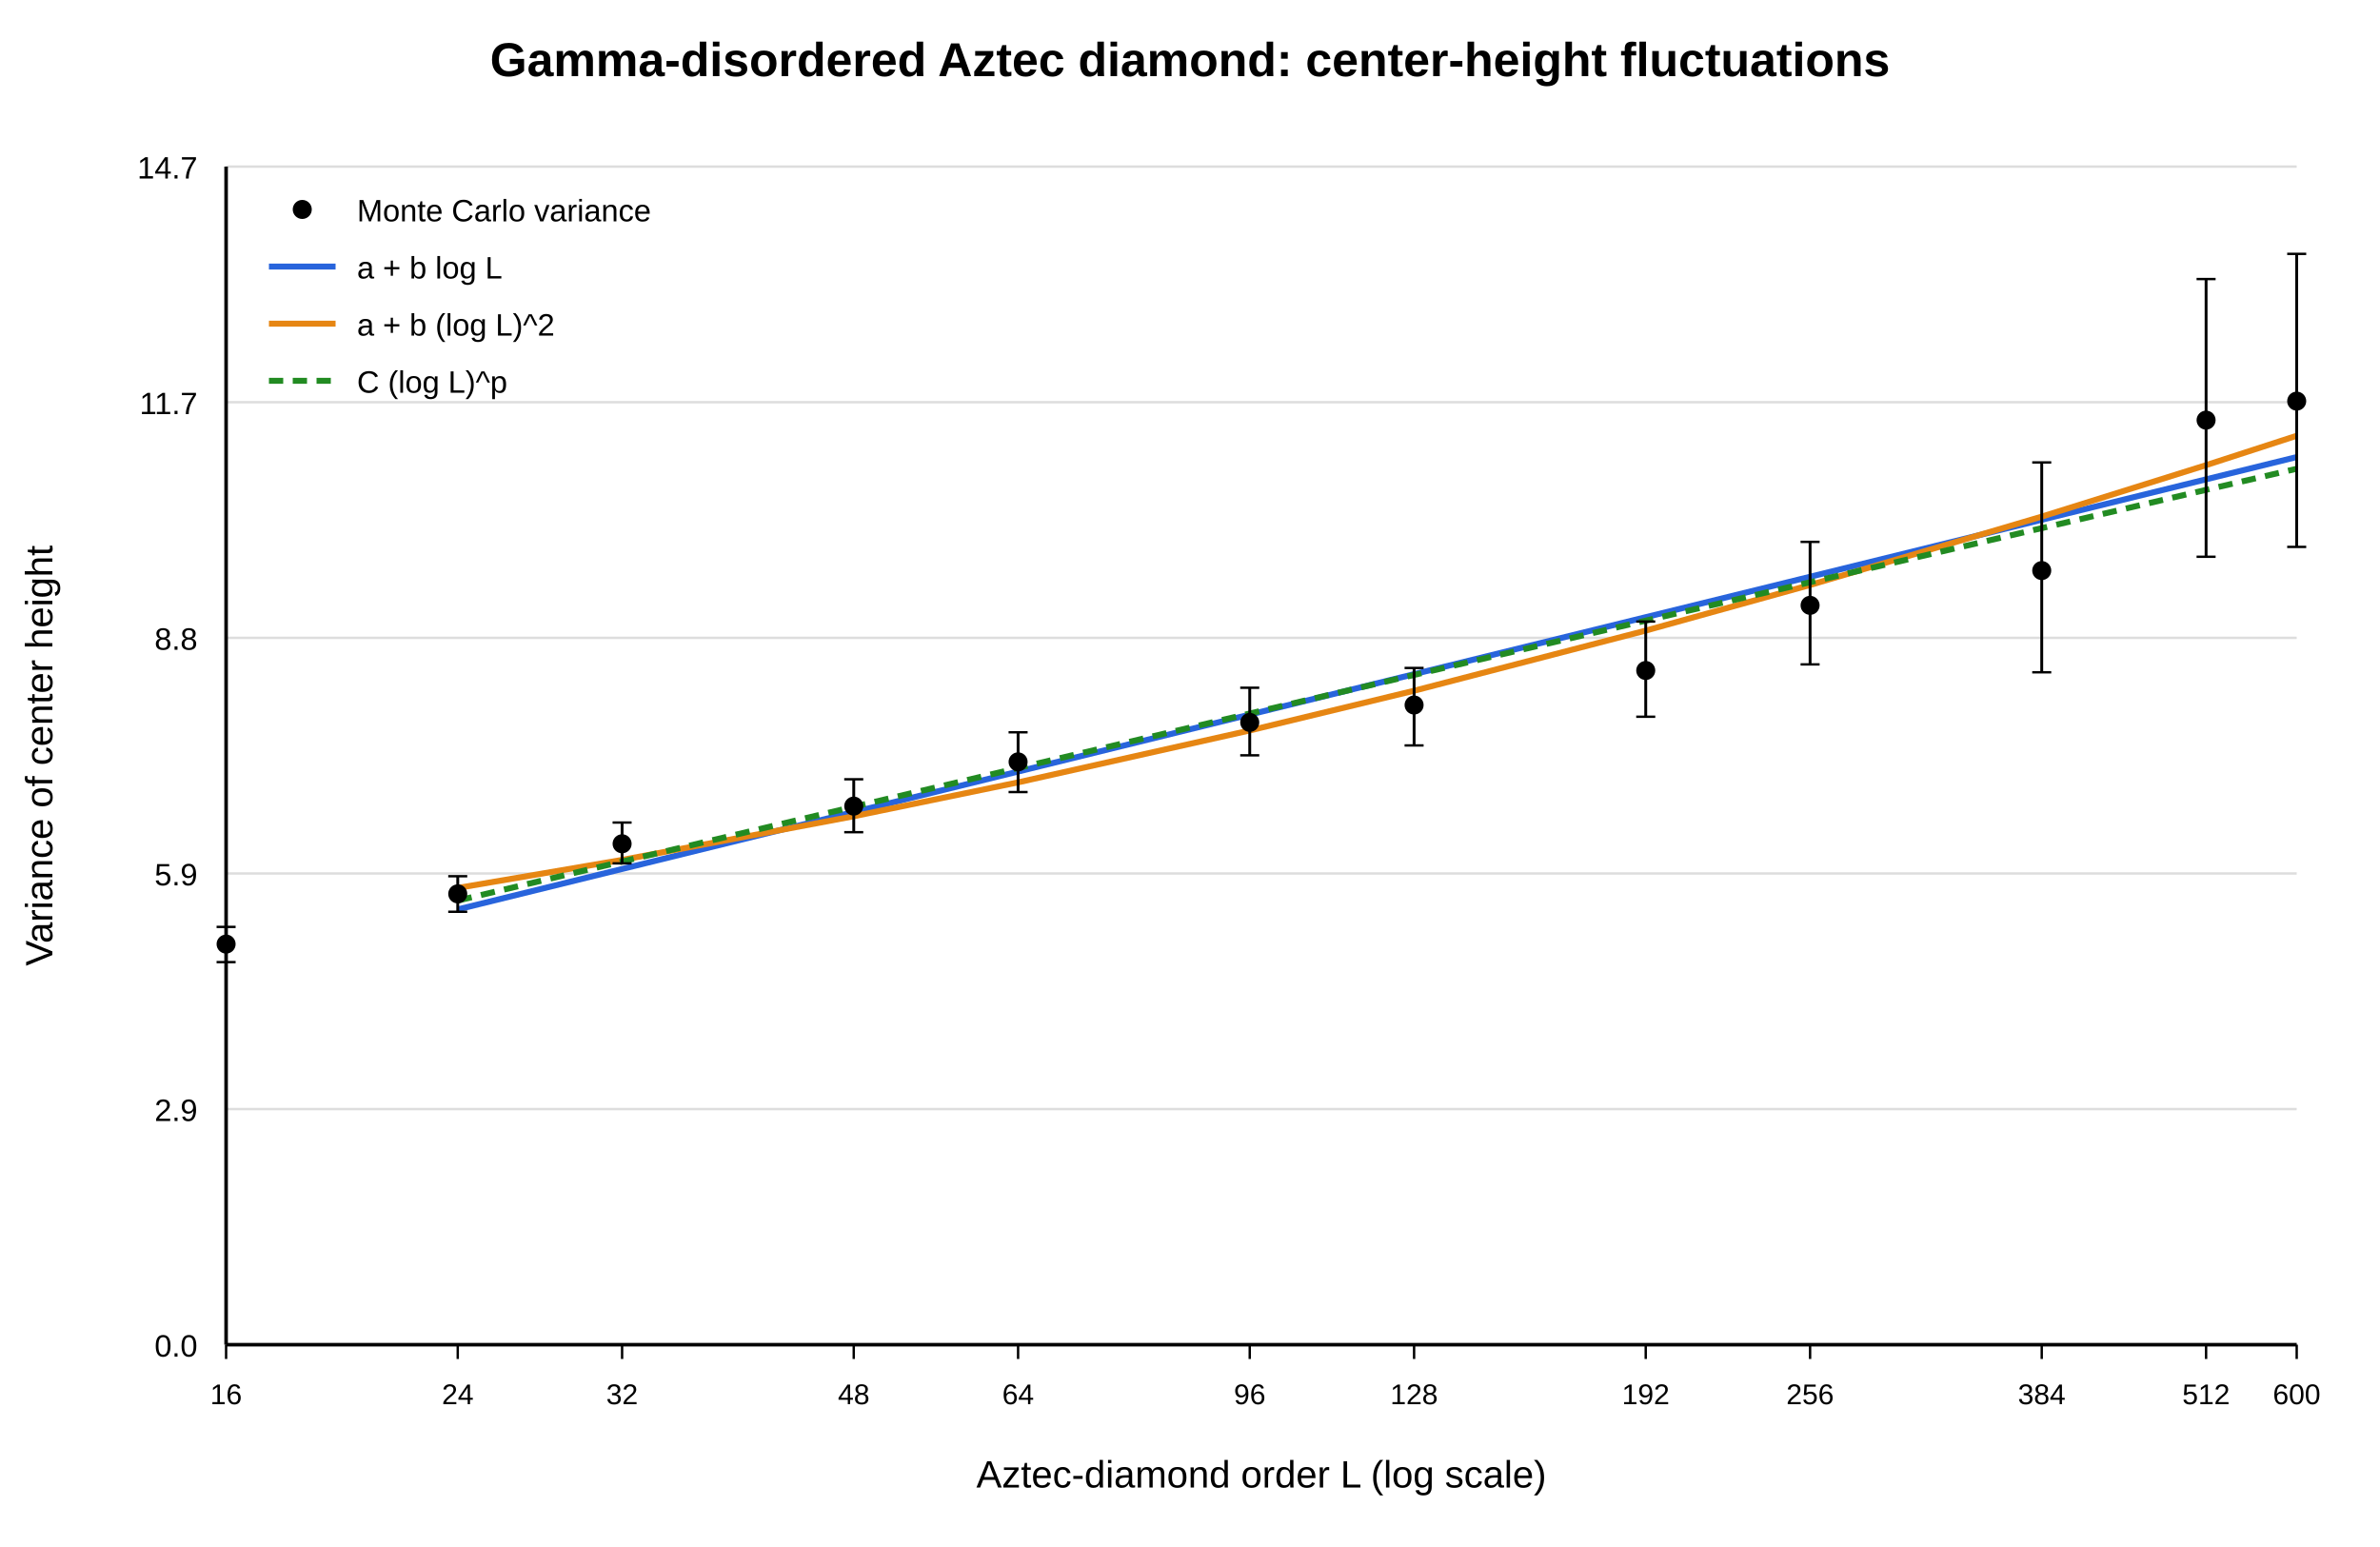
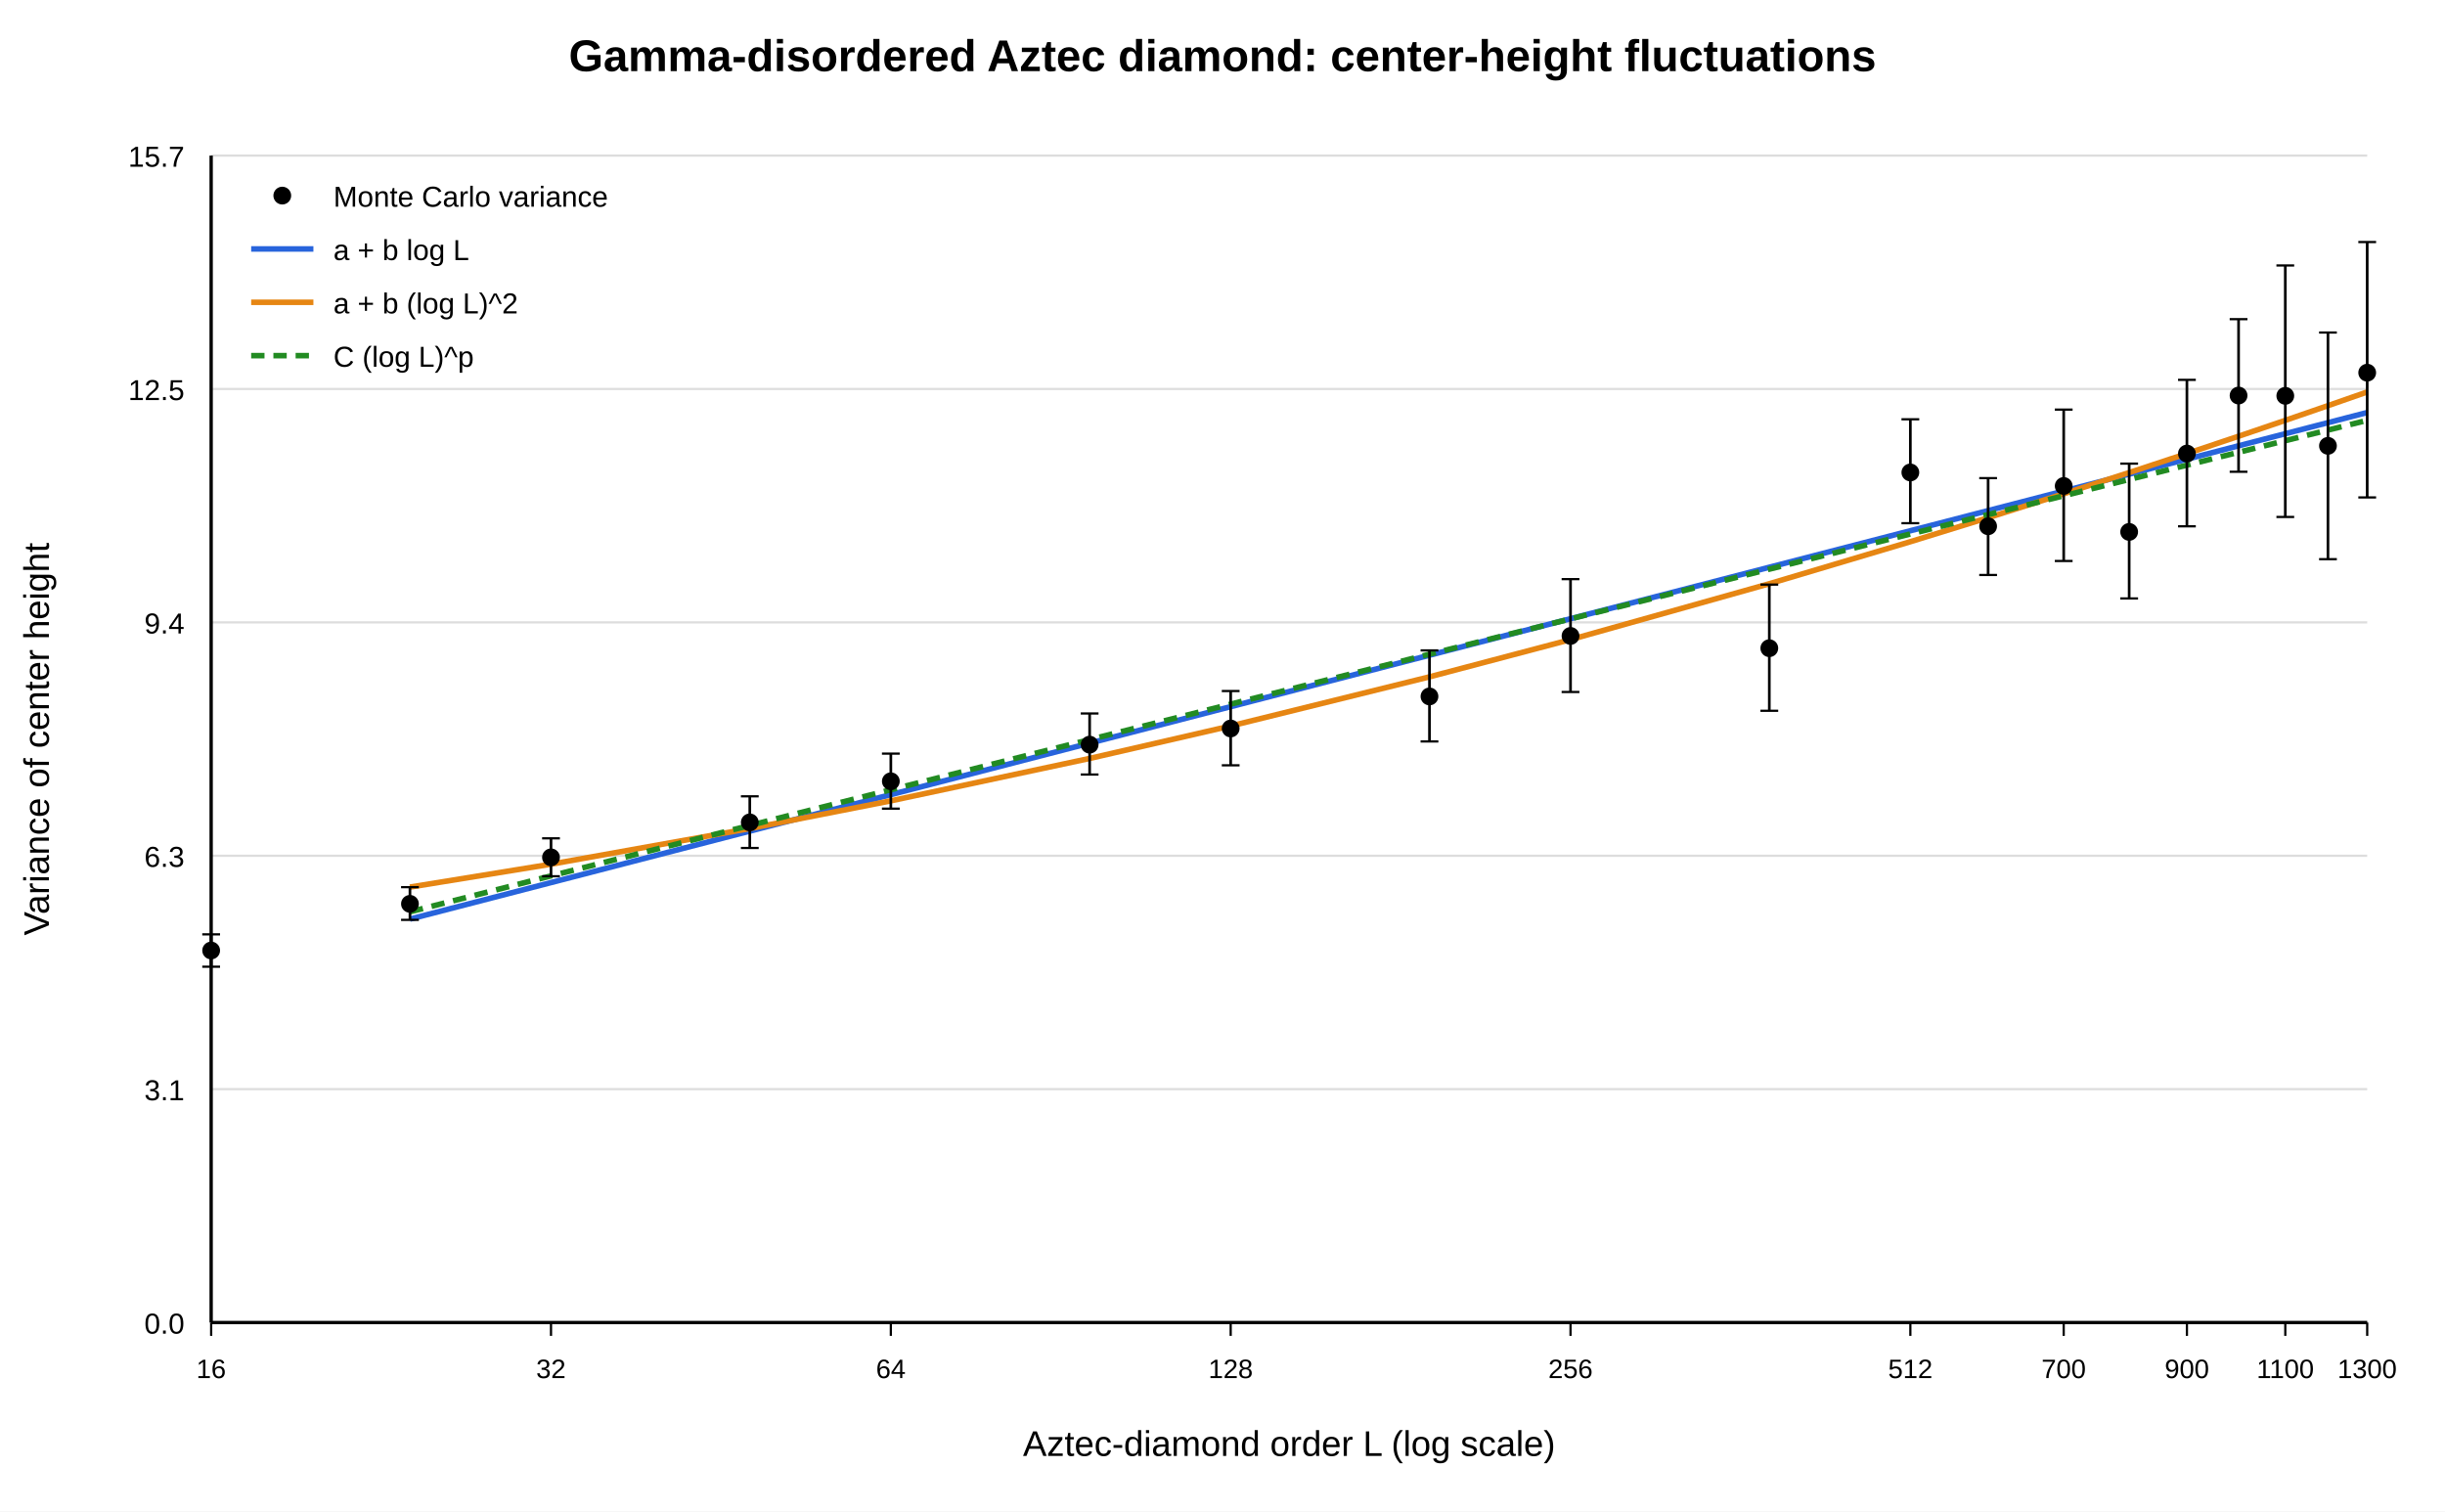
- <svg xmlns="http://www.w3.org/2000/svg" viewBox="0 0 1000.0 650.0" width="1000" height="650">
-   <rect width="1000.0" height="650.0" fill="white" />
-   <text x="500.0" y="32" text-anchor="middle" font-family="Arial,sans-serif" font-size="20" font-weight="bold">Gamma-disordered Aztec diamond: center-height fluctuations</text>
-   <line x1="95.0" y1="565.0" x2="965.0" y2="565.0" stroke="#dddddd" stroke-width="1" />
-   <text x="83.0" y="570.0" text-anchor="end" font-family="Arial,sans-serif" font-size="13">0.0</text>
-   <line x1="95.0" y1="466.0" x2="965.0" y2="466.0" stroke="#dddddd" stroke-width="1" />
-   <text x="83.0" y="471.0" text-anchor="end" font-family="Arial,sans-serif" font-size="13">2.9</text>
-   <line x1="95.0" y1="367.0" x2="965.0" y2="367.0" stroke="#dddddd" stroke-width="1" />
-   <text x="83.0" y="372.0" text-anchor="end" font-family="Arial,sans-serif" font-size="13">5.9</text>
-   <line x1="95.0" y1="268" x2="965.0" y2="268" stroke="#dddddd" stroke-width="1" />
-   <text x="83.0" y="273" text-anchor="end" font-family="Arial,sans-serif" font-size="13">8.8</text>
-   <line x1="95.0" y1="169" x2="965.0" y2="169" stroke="#dddddd" stroke-width="1" />
-   <text x="83.0" y="174" text-anchor="end" font-family="Arial,sans-serif" font-size="13">11.7</text>
-   <line x1="95.0" y1="70.0" x2="965.0" y2="70.0" stroke="#dddddd" stroke-width="1" />
-   <text x="83.0" y="75.0" text-anchor="end" font-family="Arial,sans-serif" font-size="13">14.7</text>
-   <line x1="95.0" y1="70.0" x2="95.0" y2="565.0" stroke="black" stroke-width="1.5" />
-   <line x1="95.0" y1="565.0" x2="965.0" y2="565.0" stroke="black" stroke-width="1.5" />
-   <line x1="95.0" y1="565.0" x2="95.0" y2="571.0" stroke="black" />
-   <text x="95.0" y="590.0" text-anchor="middle" font-family="Arial,sans-serif" font-size="12">16</text>
-   <line x1="192.329" y1="565.0" x2="192.329" y2="571.0" stroke="black" />
-   <text x="192.329" y="590.0" text-anchor="middle" font-family="Arial,sans-serif" font-size="12">24</text>
-   <line x1="261.386" y1="565.0" x2="261.386" y2="571.0" stroke="black" />
-   <text x="261.386" y="590.0" text-anchor="middle" font-family="Arial,sans-serif" font-size="12">32</text>
-   <line x1="358.715" y1="565.0" x2="358.715" y2="571.0" stroke="black" />
-   <text x="358.715" y="590.0" text-anchor="middle" font-family="Arial,sans-serif" font-size="12">48</text>
-   <line x1="427.771" y1="565.0" x2="427.771" y2="571.0" stroke="black" />
-   <text x="427.771" y="590.0" text-anchor="middle" font-family="Arial,sans-serif" font-size="12">64</text>
-   <line x1="525.1" y1="565.0" x2="525.1" y2="571.0" stroke="black" />
-   <text x="525.1" y="590.0" text-anchor="middle" font-family="Arial,sans-serif" font-size="12">96</text>
-   <line x1="594.157" y1="565.0" x2="594.157" y2="571.0" stroke="black" />
-   <text x="594.157" y="590.0" text-anchor="middle" font-family="Arial,sans-serif" font-size="12">128</text>
-   <line x1="691.486" y1="565.0" x2="691.486" y2="571.0" stroke="black" />
-   <text x="691.486" y="590.0" text-anchor="middle" font-family="Arial,sans-serif" font-size="12">192</text>
-   <line x1="760.542" y1="565.0" x2="760.542" y2="571.0" stroke="black" />
-   <text x="760.542" y="590.0" text-anchor="middle" font-family="Arial,sans-serif" font-size="12">256</text>
-   <line x1="857.872" y1="565.0" x2="857.872" y2="571.0" stroke="black" />
-   <text x="857.872" y="590.0" text-anchor="middle" font-family="Arial,sans-serif" font-size="12">384</text>
-   <line x1="926.928" y1="565.0" x2="926.928" y2="571.0" stroke="black" />
-   <text x="926.928" y="590.0" text-anchor="middle" font-family="Arial,sans-serif" font-size="12">512</text>
-   <line x1="965.0" y1="565.0" x2="965.0" y2="571.0" stroke="black" />
-   <text x="965.0" y="590.0" text-anchor="middle" font-family="Arial,sans-serif" font-size="12">600</text>
-   <polyline points="192.329,382.103 261.386,365.116 358.715,341.174 427.771,324.187 525.100,300.245 594.157,283.258 691.486,259.316 760.542,242.328 857.872,218.386 926.928,201.399 965.000,192.034" fill="none" stroke="#2864dc" stroke-width="2.5" />
-   <polyline points="192.329,373.086 261.386,361.303 358.715,342.964 427.771,328.723 525.100,306.919 594.157,290.220 691.486,264.950 760.542,245.792 857.872,217.058 926.928,195.441 965.000,183.087" fill="none" stroke="#e68613" stroke-width="2.5" />
-   <polyline points="192.329,378.381 261.386,362.002 358.715,338.984 427.771,322.695 525.100,299.792 594.157,283.579 691.486,260.775 760.542,244.627 857.872,221.908 926.928,205.816 965.000,196.954" fill="none" stroke="#228b22" stroke-width="2.5" stroke-dasharray="6,4" />
-   <line x1="95.0" y1="404.247" x2="95.0" y2="389.454" stroke="black" stroke-width="1.2" />
-   <line x1="91.0" y1="404.247" x2="99.0" y2="404.247" stroke="black" />
-   <line x1="91.0" y1="389.454" x2="99.0" y2="389.454" stroke="black" />
-   <circle cx="95.0" cy="396.676" r="4" fill="black" />
-   <line x1="192.329" y1="383.097" x2="192.329" y2="368.167" stroke="black" stroke-width="1.2" />
-   <line x1="188.329" y1="383.097" x2="196.329" y2="383.097" stroke="black" />
-   <line x1="188.329" y1="368.167" x2="196.329" y2="368.167" stroke="black" />
-   <circle cx="192.329" cy="375.572" r="4" fill="black" />
-   <line x1="261.386" y1="362.759" x2="261.386" y2="345.606" stroke="black" stroke-width="1.2" />
-   <line x1="257.386" y1="362.759" x2="265.386" y2="362.759" stroke="black" />
-   <line x1="257.386" y1="345.606" x2="265.386" y2="345.606" stroke="black" />
-   <circle cx="261.386" cy="354.53" r="4" fill="black" />
-   <line x1="358.715" y1="349.661" x2="358.715" y2="327.423" stroke="black" stroke-width="1.2" />
-   <line x1="354.715" y1="349.661" x2="362.715" y2="349.661" stroke="black" />
-   <line x1="354.715" y1="327.423" x2="362.715" y2="327.423" stroke="black" />
-   <circle cx="358.715" cy="338.704" r="4" fill="black" />
-   <line x1="427.771" y1="332.798" x2="427.771" y2="307.683" stroke="black" stroke-width="1.2" />
-   <line x1="423.771" y1="332.798" x2="431.771" y2="332.798" stroke="black" />
-   <line x1="423.771" y1="307.683" x2="431.771" y2="307.683" stroke="black" />
-   <circle cx="427.771" cy="320.114" r="4" fill="black" />
-   <line x1="525.1" y1="317.363" x2="525.1" y2="288.965" stroke="black" stroke-width="1.2" />
-   <line x1="521.1" y1="317.363" x2="529.1" y2="317.363" stroke="black" />
-   <line x1="521.1" y1="288.965" x2="529.1" y2="288.965" stroke="black" />
-   <circle cx="525.1" cy="303.532" r="4" fill="black" />
-   <line x1="594.157" y1="313.206" x2="594.157" y2="280.651" stroke="black" stroke-width="1.2" />
-   <line x1="590.157" y1="313.206" x2="598.157" y2="313.206" stroke="black" />
-   <line x1="590.157" y1="280.651" x2="598.157" y2="280.651" stroke="black" />
-   <circle cx="594.157" cy="296.224" r="4" fill="black" />
-   <line x1="691.486" y1="301.15" x2="691.486" y2="261.155" stroke="black" stroke-width="1.2" />
-   <line x1="687.486" y1="301.15" x2="695.486" y2="301.15" stroke="black" />
-   <line x1="687.486" y1="261.155" x2="695.486" y2="261.155" stroke="black" />
-   <circle cx="691.486" cy="281.719" r="4" fill="black" />
-   <line x1="760.542" y1="279.159" x2="760.542" y2="227.68" stroke="black" stroke-width="1.2" />
-   <line x1="756.542" y1="279.159" x2="764.542" y2="279.159" stroke="black" />
-   <line x1="756.542" y1="227.68" x2="764.542" y2="227.68" stroke="black" />
-   <circle cx="760.542" cy="254.346" r="4" fill="black" />
-   <line x1="857.872" y1="282.473" x2="857.872" y2="194.298" stroke="black" stroke-width="1.2" />
-   <line x1="853.872" y1="282.473" x2="861.872" y2="282.473" stroke="black" />
-   <line x1="853.872" y1="194.298" x2="861.872" y2="194.298" stroke="black" />
-   <circle cx="857.872" cy="239.734" r="4" fill="black" />
-   <line x1="926.928" y1="233.931" x2="926.928" y2="117.249" stroke="black" stroke-width="1.2" />
-   <line x1="922.928" y1="233.931" x2="930.928" y2="233.931" stroke="black" />
-   <line x1="922.928" y1="117.249" x2="930.928" y2="117.249" stroke="black" />
-   <circle cx="926.928" cy="176.529" r="4" fill="black" />
-   <line x1="965.0" y1="229.792" x2="965.0" y2="106.667" stroke="black" stroke-width="1.2" />
-   <line x1="961.0" y1="229.792" x2="969.0" y2="229.792" stroke="black" />
-   <line x1="961.0" y1="106.667" x2="969.0" y2="106.667" stroke="black" />
-   <circle cx="965.0" cy="168.54" r="4" fill="black" />
-   <text x="530.0" y="625.0" text-anchor="middle" font-family="Arial,sans-serif" font-size="16">Aztec-diamond order L (log scale)</text>
-   <text x="22" y="317.5" text-anchor="middle" font-family="Arial,sans-serif" font-size="16" transform="rotate(-90 22 317.5)">Variance of center height</text>
+ <svg xmlns="http://www.w3.org/2000/svg" viewBox="0 0 1100.0 680.0">
+   <rect width="1100.0" height="680.0" fill="white" />
+   <text x="550.0" y="32" text-anchor="middle" font-family="Arial,sans-serif" font-size="20" font-weight="bold">Gamma-disordered Aztec diamond: center-height fluctuations</text>
+   <line x1="95.0" y1="595.0" x2="1065.0" y2="595.0" stroke="#dddddd" stroke-width="1" />
+   <text x="83.0" y="600.0" text-anchor="end" font-family="Arial,sans-serif" font-size="13">0.0</text>
+   <line x1="95.0" y1="490.0" x2="1065.0" y2="490.0" stroke="#dddddd" stroke-width="1" />
+   <text x="83.0" y="495.0" text-anchor="end" font-family="Arial,sans-serif" font-size="13">3.1</text>
+   <line x1="95.0" y1="385.0" x2="1065.0" y2="385.0" stroke="#dddddd" stroke-width="1" />
+   <text x="83.0" y="390.0" text-anchor="end" font-family="Arial,sans-serif" font-size="13">6.3</text>
+   <line x1="95.0" y1="280.0" x2="1065.0" y2="280.0" stroke="#dddddd" stroke-width="1" />
+   <text x="83.0" y="285.0" text-anchor="end" font-family="Arial,sans-serif" font-size="13">9.4</text>
+   <line x1="95.0" y1="175" x2="1065.0" y2="175" stroke="#dddddd" stroke-width="1" />
+   <text x="83.0" y="180" text-anchor="end" font-family="Arial,sans-serif" font-size="13">12.5</text>
+   <line x1="95.0" y1="70" x2="1065.0" y2="70" stroke="#dddddd" stroke-width="1" />
+   <text x="83.0" y="75" text-anchor="end" font-family="Arial,sans-serif" font-size="13">15.7</text>
+   <line x1="95.0" y1="70.0" x2="95.0" y2="595.0" stroke="black" stroke-width="1.5" />
+   <line x1="95.0" y1="595.0" x2="1065.0" y2="595.0" stroke="black" stroke-width="1.5" />
+   <line x1="95.0" y1="595.0" x2="95.0" y2="601.0" stroke="black" />
+   <text x="95.0" y="620.0" text-anchor="middle" font-family="Arial,sans-serif" font-size="12">16</text>
+   <line x1="247.893" y1="595.0" x2="247.893" y2="601.0" stroke="black" />
+   <text x="247.893" y="620.0" text-anchor="middle" font-family="Arial,sans-serif" font-size="12">32</text>
+   <line x1="400.786" y1="595.0" x2="400.786" y2="601.0" stroke="black" />
+   <text x="400.786" y="620.0" text-anchor="middle" font-family="Arial,sans-serif" font-size="12">64</text>
+   <line x1="553.68" y1="595.0" x2="553.68" y2="601.0" stroke="black" />
+   <text x="553.68" y="620.0" text-anchor="middle" font-family="Arial,sans-serif" font-size="12">128</text>
+   <line x1="706.573" y1="595.0" x2="706.573" y2="601.0" stroke="black" />
+   <text x="706.573" y="620.0" text-anchor="middle" font-family="Arial,sans-serif" font-size="12">256</text>
+   <line x1="859.466" y1="595.0" x2="859.466" y2="601.0" stroke="black" />
+   <text x="859.466" y="620.0" text-anchor="middle" font-family="Arial,sans-serif" font-size="12">512</text>
+   <line x1="928.453" y1="595.0" x2="928.453" y2="601.0" stroke="black" />
+   <text x="928.453" y="620.0" text-anchor="middle" font-family="Arial,sans-serif" font-size="12">700</text>
+   <line x1="983.888" y1="595.0" x2="983.888" y2="601.0" stroke="black" />
+   <text x="983.888" y="620.0" text-anchor="middle" font-family="Arial,sans-serif" font-size="12">900</text>
+   <line x1="1028.151" y1="595.0" x2="1028.151" y2="601.0" stroke="black" />
+   <text x="1028.151" y="620.0" text-anchor="middle" font-family="Arial,sans-serif" font-size="12">1100</text>
+   <line x1="1065.0" y1="595.0" x2="1065.0" y2="601.0" stroke="black" />
+   <text x="1065.0" y="620.0" text-anchor="middle" font-family="Arial,sans-serif" font-size="12">1300</text>
+   <polyline points="184.437,413.488 247.893,397.064 337.330,373.916 400.786,357.492 490.223,334.344 553.680,317.921 643.117,294.773 706.573,278.349 796.010,255.201 859.466,238.777 894.451,229.722 928.453,220.922 957.907,213.298 983.888,206.574 1007.128,200.559 1028.151,195.118 1047.344,190.150 1065.000,185.581" fill="none" stroke="#2864dc" stroke-width="2.5" />
+   <polyline points="184.437,399.092 247.893,388.786 337.330,372.745 400.786,360.289 490.223,341.218 553.680,326.611 643.117,304.509 706.573,287.752 796.010,262.618 859.466,243.711 894.451,232.905 928.453,222.143 957.907,212.613 983.888,204.048 1007.128,196.259 1028.151,189.110 1047.344,182.498 1065.000,176.343" fill="none" stroke="#e68613" stroke-width="2.5" />
+   <polyline points="184.437,410.209 247.893,394.055 337.330,371.362 400.786,355.309 490.223,332.745 553.680,316.776 643.117,294.321 706.573,278.424 796.010,256.065 859.466,240.231 894.451,231.511 928.453,223.044 957.907,215.714 983.888,209.253 1007.128,203.477 1028.151,198.254 1047.344,193.487 1065.000,189.105" fill="none" stroke="#228b22" stroke-width="2.5" stroke-dasharray="6,4" />
+   <line x1="95.0" y1="434.917" x2="95.0" y2="420.358" stroke="black" stroke-width="1.2" />
+   <line x1="91.0" y1="434.917" x2="99.0" y2="434.917" stroke="black" />
+   <line x1="91.0" y1="420.358" x2="99.0" y2="420.358" stroke="black" />
+   <circle cx="95.0" cy="427.628" r="4" fill="black" />
+   <line x1="184.437" y1="413.842" x2="184.437" y2="399.129" stroke="black" stroke-width="1.2" />
+   <line x1="180.437" y1="413.842" x2="188.437" y2="413.842" stroke="black" />
+   <line x1="180.437" y1="399.129" x2="188.437" y2="399.129" stroke="black" />
+   <circle cx="184.437" cy="406.644" r="4" fill="black" />
+   <line x1="247.893" y1="394.216" x2="247.893" y2="377.16" stroke="black" stroke-width="1.2" />
+   <line x1="243.893" y1="394.216" x2="251.893" y2="394.216" stroke="black" />
+   <line x1="243.893" y1="377.16" x2="251.893" y2="377.16" stroke="black" />
+   <circle cx="247.893" cy="385.721" r="4" fill="black" />
+   <line x1="337.33" y1="381.501" x2="337.33" y2="358.26" stroke="black" stroke-width="1.2" />
+   <line x1="333.33" y1="381.501" x2="341.33" y2="381.501" stroke="black" />
+   <line x1="333.33" y1="358.26" x2="341.33" y2="358.26" stroke="black" />
+   <circle cx="337.33" cy="369.985" r="4" fill="black" />
+   <line x1="400.786" y1="363.805" x2="400.786" y2="339.045" stroke="black" stroke-width="1.2" />
+   <line x1="396.786" y1="363.805" x2="404.786" y2="363.805" stroke="black" />
+   <line x1="396.786" y1="339.045" x2="404.786" y2="339.045" stroke="black" />
+   <circle cx="400.786" cy="351.499" r="4" fill="black" />
+   <line x1="490.223" y1="348.455" x2="490.223" y2="320.992" stroke="black" stroke-width="1.2" />
+   <line x1="486.223" y1="348.455" x2="494.223" y2="348.455" stroke="black" />
+   <line x1="486.223" y1="320.992" x2="494.223" y2="320.992" stroke="black" />
+   <circle cx="490.223" cy="335.011" r="4" fill="black" />
+   <line x1="553.68" y1="344.309" x2="553.68" y2="310.887" stroke="black" stroke-width="1.2" />
+   <line x1="549.68" y1="344.309" x2="557.68" y2="344.309" stroke="black" />
+   <line x1="549.68" y1="310.887" x2="557.68" y2="310.887" stroke="black" />
+   <circle cx="553.68" cy="327.745" r="4" fill="black" />
+   <line x1="643.117" y1="333.576" x2="643.117" y2="292.606" stroke="black" stroke-width="1.2" />
+   <line x1="639.117" y1="333.576" x2="647.117" y2="333.576" stroke="black" />
+   <line x1="639.117" y1="292.606" x2="647.117" y2="292.606" stroke="black" />
+   <circle cx="643.117" cy="313.322" r="4" fill="black" />
+   <line x1="706.573" y1="311.323" x2="706.573" y2="260.549" stroke="black" stroke-width="1.2" />
+   <line x1="702.573" y1="311.323" x2="710.573" y2="311.323" stroke="black" />
+   <line x1="702.573" y1="260.549" x2="710.573" y2="260.549" stroke="black" />
+   <circle cx="706.573" cy="286.104" r="4" fill="black" />
+   <line x1="796.01" y1="319.775" x2="796.01" y2="263.007" stroke="black" stroke-width="1.2" />
+   <line x1="792.01" y1="319.775" x2="800.01" y2="319.775" stroke="black" />
+   <line x1="792.01" y1="263.007" x2="800.01" y2="263.007" stroke="black" />
+   <circle cx="796.01" cy="291.62" r="4" fill="black" />
+   <line x1="859.466" y1="235.383" x2="859.466" y2="188.633" stroke="black" stroke-width="1.2" />
+   <line x1="855.466" y1="235.383" x2="863.466" y2="235.383" stroke="black" />
+   <line x1="855.466" y1="188.633" x2="863.466" y2="188.633" stroke="black" />
+   <circle cx="859.466" cy="212.555" r="4" fill="black" />
+   <line x1="894.451" y1="258.678" x2="894.451" y2="215.105" stroke="black" stroke-width="1.2" />
+   <line x1="890.451" y1="258.678" x2="898.451" y2="258.678" stroke="black" />
+   <line x1="890.451" y1="215.105" x2="898.451" y2="215.105" stroke="black" />
+   <circle cx="894.451" cy="236.762" r="4" fill="black" />
+   <line x1="928.453" y1="252.383" x2="928.453" y2="184.277" stroke="black" stroke-width="1.2" />
+   <line x1="924.453" y1="252.383" x2="932.453" y2="252.383" stroke="black" />
+   <line x1="924.453" y1="184.277" x2="932.453" y2="184.277" stroke="black" />
+   <circle cx="928.453" cy="218.64" r="4" fill="black" />
+   <line x1="957.907" y1="269.233" x2="957.907" y2="208.581" stroke="black" stroke-width="1.2" />
+   <line x1="953.907" y1="269.233" x2="961.907" y2="269.233" stroke="black" />
+   <line x1="953.907" y1="208.581" x2="961.907" y2="208.581" stroke="black" />
+   <circle cx="957.907" cy="239.302" r="4" fill="black" />
+   <line x1="983.888" y1="236.786" x2="983.888" y2="170.893" stroke="black" stroke-width="1.2" />
+   <line x1="979.888" y1="236.786" x2="987.888" y2="236.786" stroke="black" />
+   <line x1="979.888" y1="170.893" x2="987.888" y2="170.893" stroke="black" />
+   <circle cx="983.888" cy="204.058" r="4" fill="black" />
+   <line x1="1007.128" y1="212.245" x2="1007.128" y2="143.591" stroke="black" stroke-width="1.2" />
+   <line x1="1003.128" y1="212.245" x2="1011.128" y2="212.245" stroke="black" />
+   <line x1="1003.128" y1="143.591" x2="1011.128" y2="143.591" stroke="black" />
+   <circle cx="1007.128" cy="177.95" r="4" fill="black" />
+   <line x1="1028.151" y1="232.577" x2="1028.151" y2="119.436" stroke="black" stroke-width="1.2" />
+   <line x1="1024.151" y1="232.577" x2="1032.151" y2="232.577" stroke="black" />
+   <line x1="1024.151" y1="119.436" x2="1032.151" y2="119.436" stroke="black" />
+   <circle cx="1028.151" cy="178.082" r="4" fill="black" />
+   <line x1="1047.344" y1="251.565" x2="1047.344" y2="149.602" stroke="black" stroke-width="1.2" />
+   <line x1="1043.344" y1="251.565" x2="1051.344" y2="251.565" stroke="black" />
+   <line x1="1043.344" y1="149.602" x2="1051.344" y2="149.602" stroke="black" />
+   <circle cx="1047.344" cy="200.582" r="4" fill="black" />
+   <line x1="1065.0" y1="223.793" x2="1065.0" y2="108.889" stroke="black" stroke-width="1.2" />
+   <line x1="1061.0" y1="223.793" x2="1069.0" y2="223.793" stroke="black" />
+   <line x1="1061.0" y1="108.889" x2="1069.0" y2="108.889" stroke="black" />
+   <circle cx="1065.0" cy="167.668" r="4" fill="black" />
+   <text x="580.0" y="655.0" text-anchor="middle" font-family="Arial,sans-serif" font-size="16">Aztec-diamond order L (log scale)</text>
+   <text x="22" y="332.5" text-anchor="middle" font-family="Arial,sans-serif" font-size="16" transform="rotate(-90 22 332.5)">Variance of center height</text>
  <line x1="113.0" y1="112.0" x2="141.0" y2="112.0" stroke="#2864dc" stroke-width="2.5" />
  <text x="150.0" y="117.0" font-family="Arial,sans-serif" font-size="13">a + b log L</text>
  <line x1="113.0" y1="136.0" x2="141.0" y2="136.0" stroke="#e68613" stroke-width="2.5" />
  <text x="150.0" y="141.0" font-family="Arial,sans-serif" font-size="13">a + b (log L)^2</text>
  <line x1="113.0" y1="160.0" x2="141.0" y2="160.0" stroke="#228b22" stroke-width="2.5" stroke-dasharray="6,4" />
  <text x="150.0" y="165.0" font-family="Arial,sans-serif" font-size="13">C (log L)^p</text>
  <circle cx="127.0" cy="88.0" r="4" fill="black" />
  <text x="150.0" y="93.0" font-family="Arial,sans-serif" font-size="13">Monte Carlo variance</text>
</svg>
